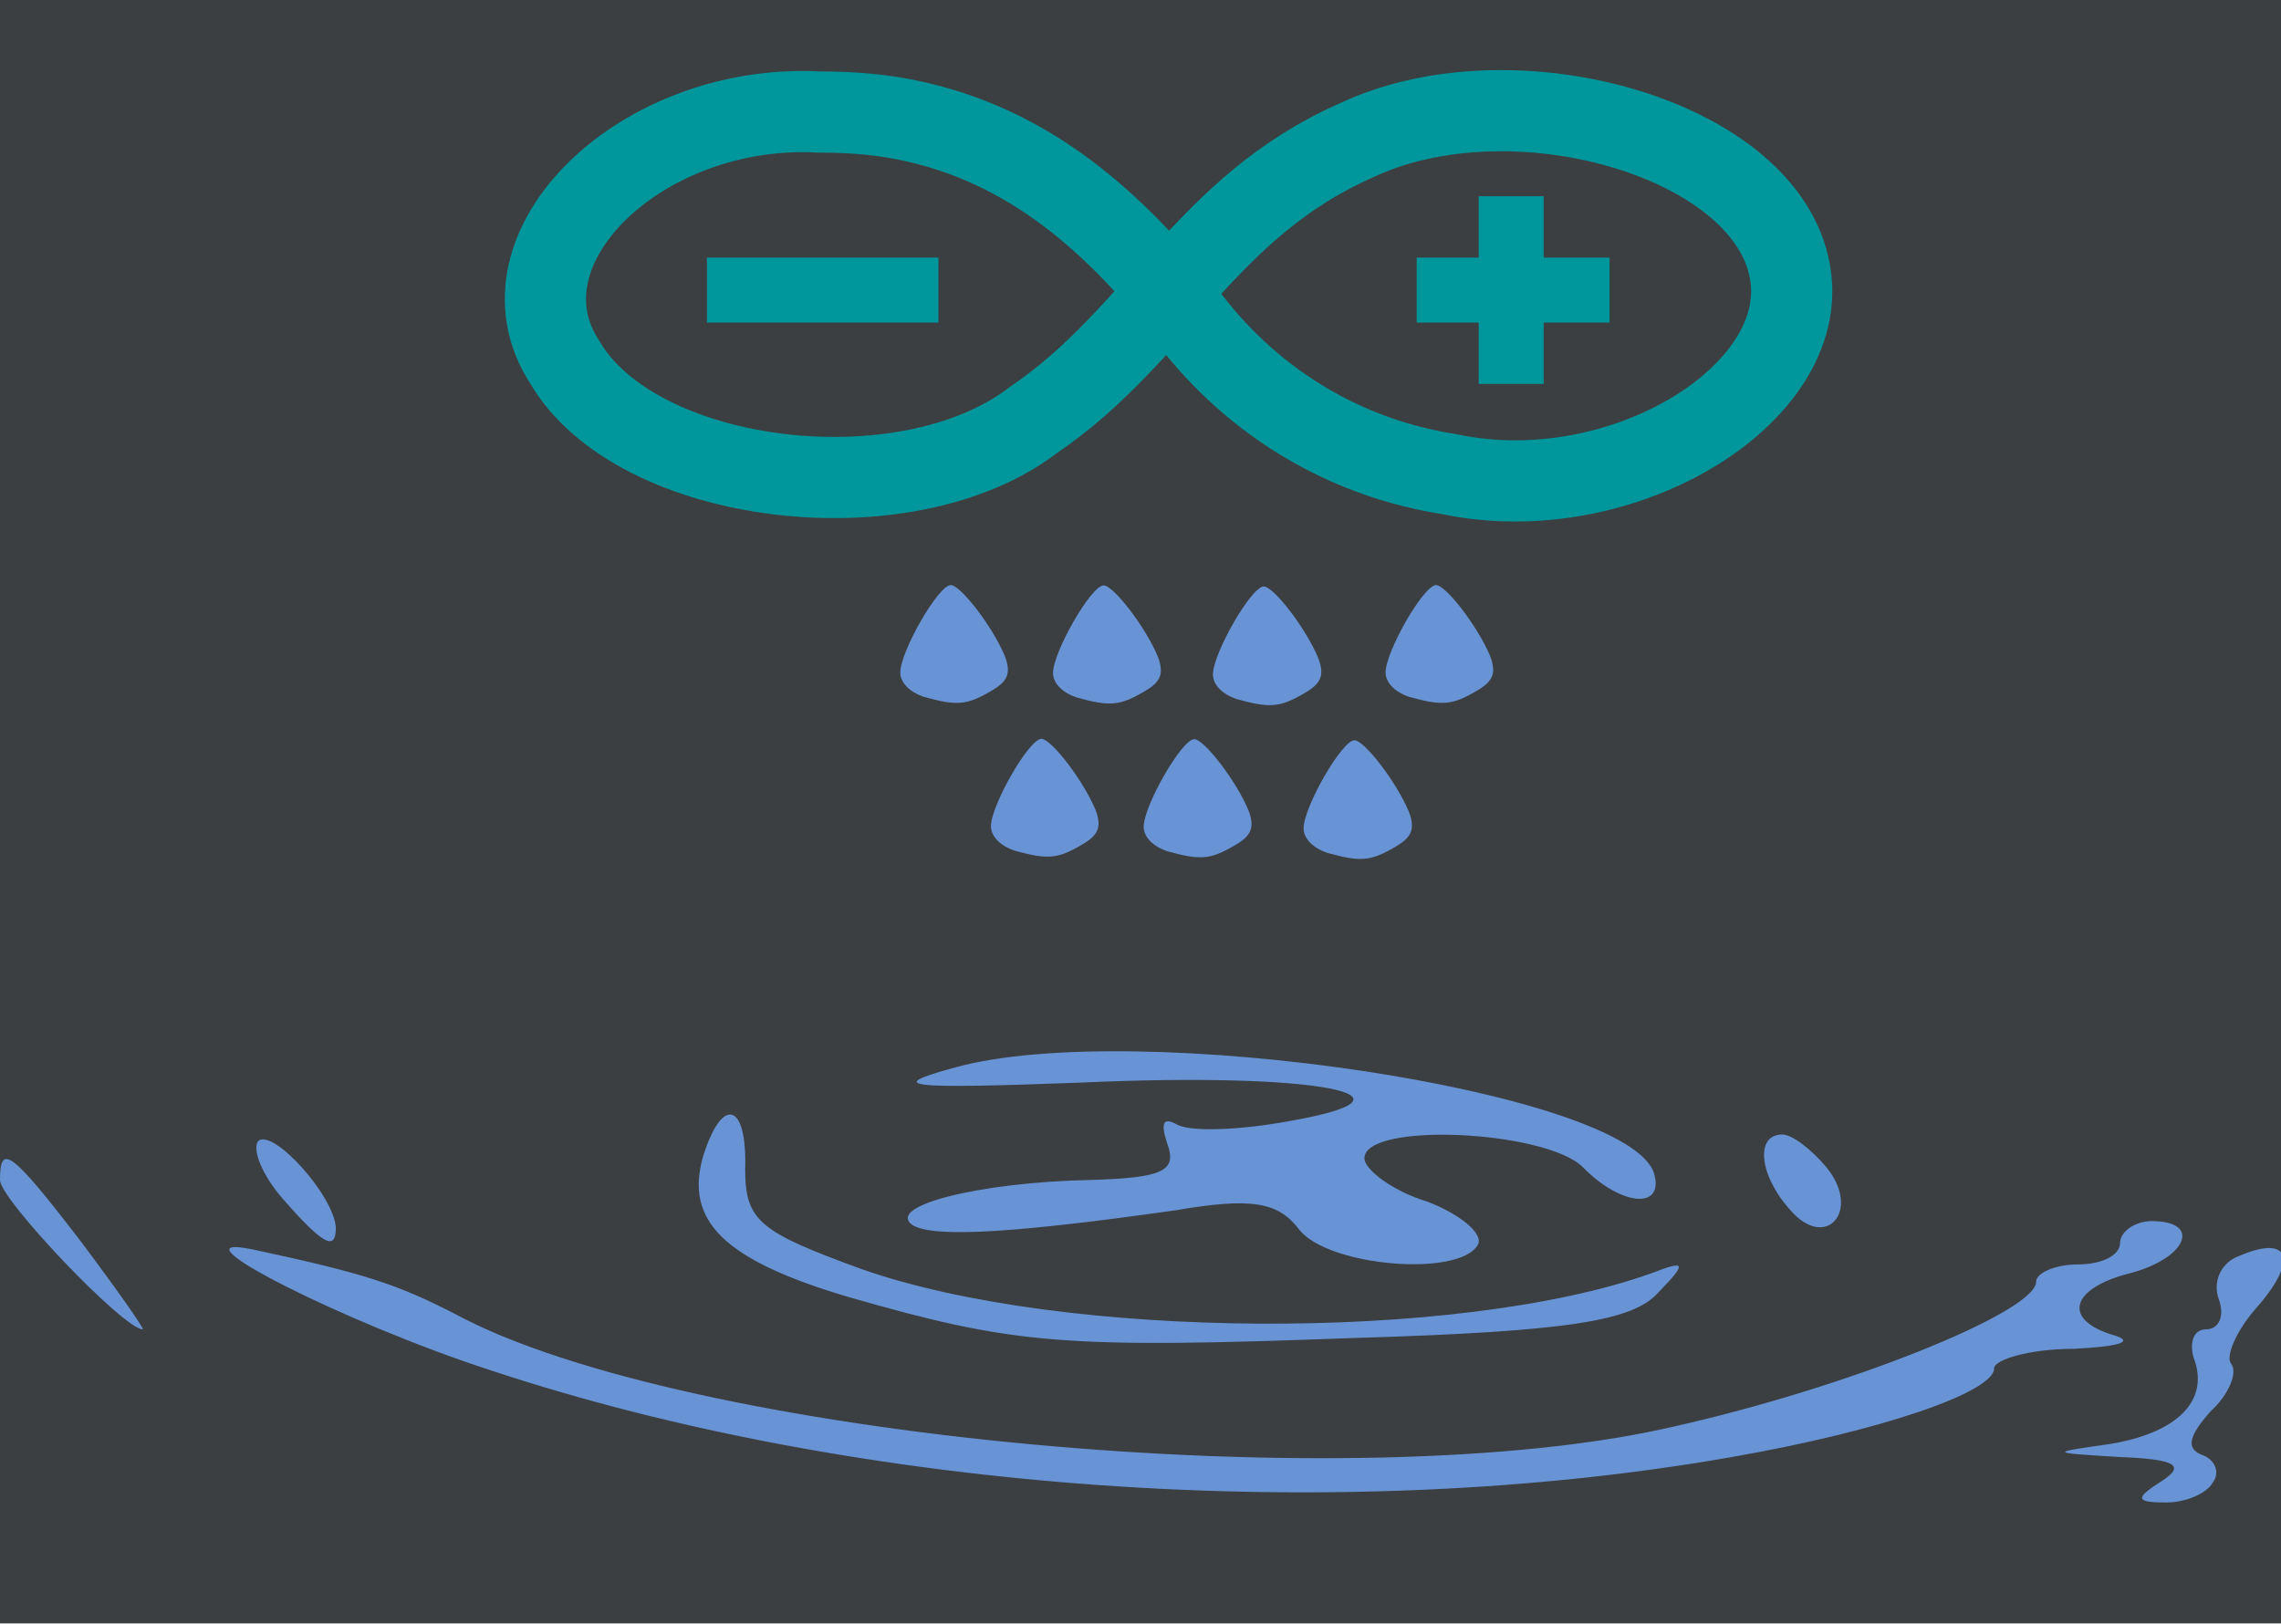
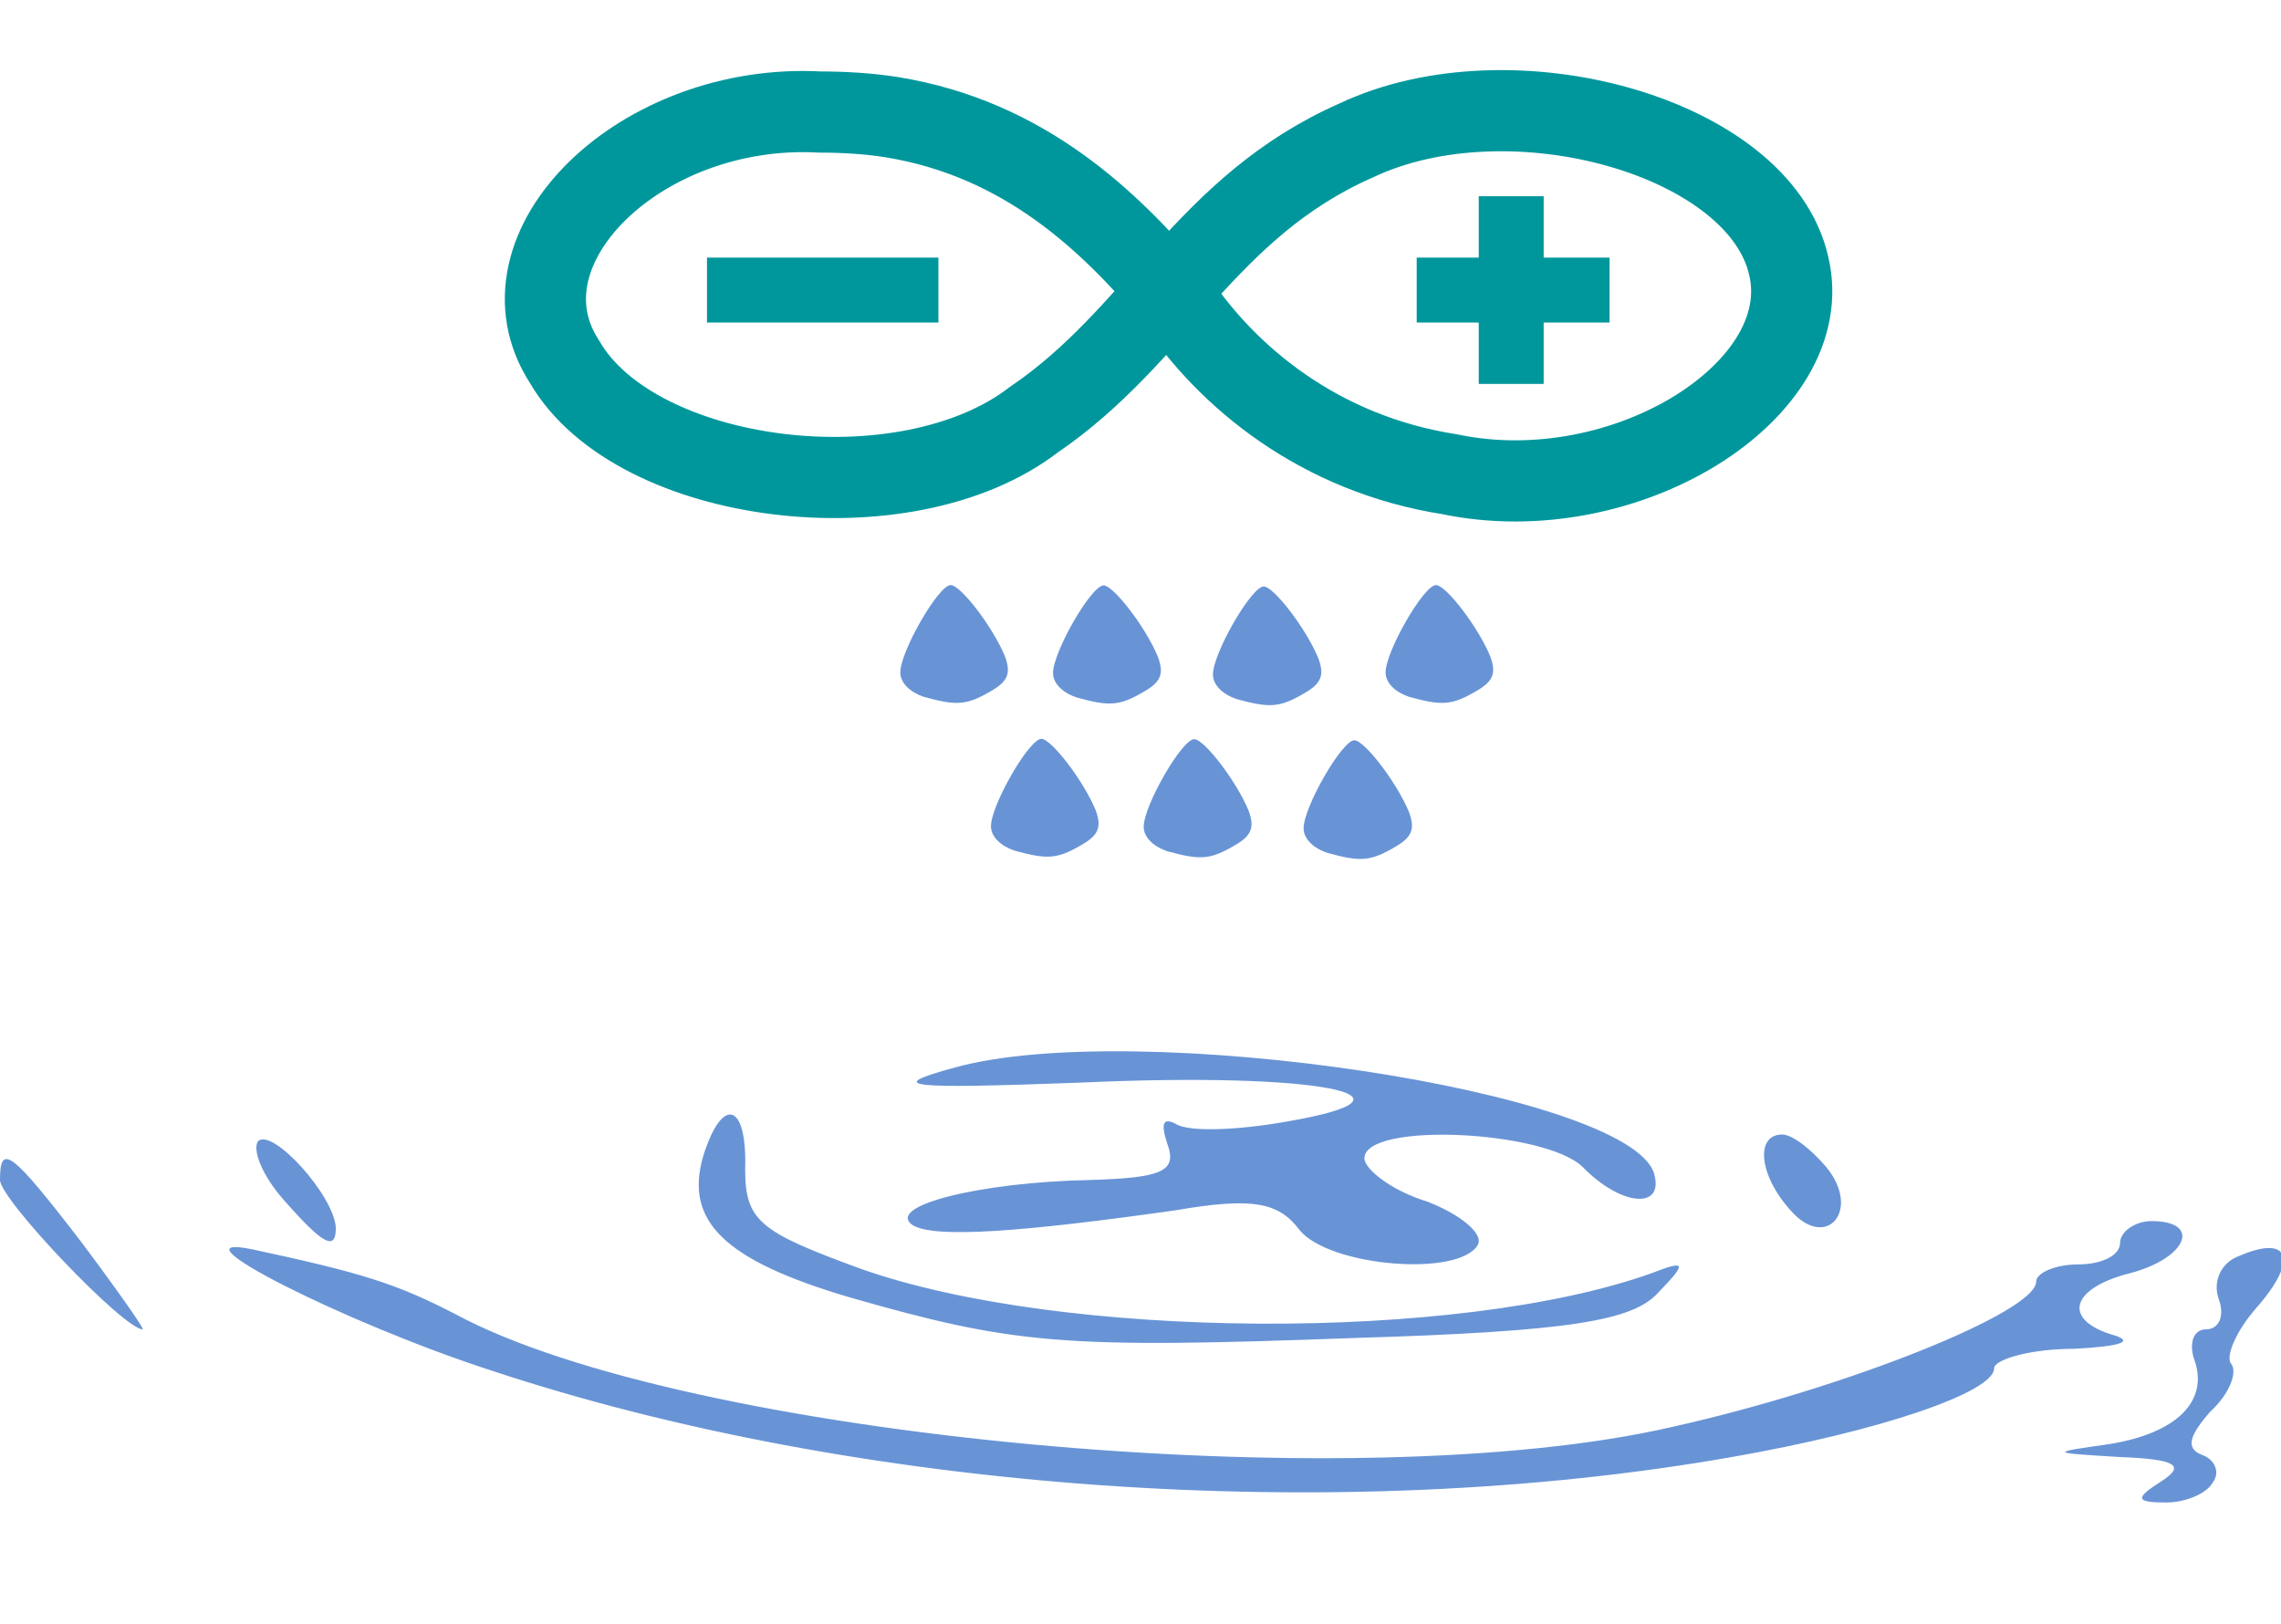
<svg xmlns="http://www.w3.org/2000/svg" width="281" height="200" preserveAspectRatio="xMinYMin meet" viewport="0 0 720 490" style="">
-   <rect id="backgroundrect" width="100%" height="100%" x="0" y="0" fill="#3C3F41" stroke="none" style="" class="" />
+   <rect id="backgroundrect" width="100%" height="100%" x="0" y="0" fill="none" stroke="none" style="" class="" />
  <style type="text/css">
        .arduino {
          fill: none;
          stroke: #00979c;
          stroke-width: 1;
        }
    </style>
  <g class="currentLayer-vectorpaint.yaks.co.nz" style="">
    <g class="drizzleLogoLayer" style="" id="svg_6" fill-opacity="1" fill="#6894d6">
      <g class="waterDropsLayer" style="" id="svg_2" fill="#6894d6">
        <g class="waterdrop" id="drop1_1" fill="#6894d6" stroke="#049D9D" stroke-opacity="1" stroke-width="0">
          <path d="M122.12,85.115 c2.121,-1.215 2.424,-2.267 1.667,-4.291 c-1.515,-3.644 -5.454,-8.745 -6.666,-8.745 c-1.515,0 -6.212,8.178 -6.212,10.769 c0,1.296 1.212,2.429 2.879,2.996 c4.091,1.134 5.303,1.053 8.333,-0.729 z" id="drop_p1" fill="#6894d6" stroke-width="0" />
        </g>
      </g>
      <g class="waterDropsLayer" style="" id="svg_22" fill="#6894d6">
        <g class="waterdrop" id="drop1_2" fill="#6894d6" stroke="#049D9D" stroke-opacity="1" stroke-width="0">
          <path d="M133.289,104.059 c2.121,-1.215 2.424,-2.267 1.667,-4.291 c-1.515,-3.644 -5.454,-8.745 -6.666,-8.745 c-1.515,0 -6.212,8.178 -6.212,10.769 c0,1.296 1.212,2.429 2.879,2.996 c4.091,1.134 5.303,1.053 8.333,-0.729 z" id="drop_p1" fill="#6894d6" stroke-width="0" />
        </g>
      </g>
      <g class="waterDropsLayer" style="" id="svg_30" fill="#6894d6">
        <g class="waterdrop" id="drop1_3" fill="#6894d6" stroke="#049D9D" stroke-opacity="1" stroke-width="0">
          <path d="M152.131,104.132 c2.126,-1.218 2.43,-2.273 1.671,-4.302 c-1.519,-3.653 -5.468,-8.766 -6.683,-8.766 c-1.519,0 -6.227,8.198 -6.227,10.796 c0,1.299 1.215,2.435 2.886,3.003 c4.101,1.136 5.316,1.055 8.353,-0.731 z" id="drop_p1" fill="#6894d6" stroke-width="0" />
        </g>
      </g>
      <g class="waterDropsLayer" style="" id="svg_34" fill="#6894d6">
        <g class="waterdrop" id="drop1_4" fill="#6894d6" stroke="#049D9D" stroke-opacity="1" stroke-width="0">
          <path d="M171.884,104.328 c2.136,-1.223 2.442,-2.284 1.679,-4.322 c-1.526,-3.67 -5.494,-8.808 -6.714,-8.808 c-1.526,0 -6.257,8.237 -6.257,10.847 c0,1.305 1.221,2.447 2.899,3.018 c4.12,1.142 5.341,1.06 8.393,-0.734 z" id="drop_p1" fill="#6894d6" stroke-width="0" />
        </g>
      </g>
      <g class="waterDropsLayer" style="" id="svg_10" fill="#6894d6">
        <g class="waterdrop" id="drop2_1" fill="#6894d6" stroke="#049D9D" stroke-opacity="1" stroke-width="0">
          <path d="M181.904,85.115 c2.121,-1.215 2.424,-2.267 1.667,-4.291 c-1.515,-3.644 -5.454,-8.745 -6.666,-8.745 c-1.515,0 -6.212,8.178 -6.212,10.769 c0,1.296 1.212,2.429 2.879,2.996 c4.091,1.134 5.303,1.053 8.333,-0.729 z" id="drop_p1" fill="#6894d6" stroke-width="0" />
        </g>
      </g>
      <g class="waterDropsLayer" style="" id="svg_4" fill="#6894d6">
        <g class="waterdrop" id="drop2_2" fill="#6894d6" stroke="#049D9D" stroke-opacity="1" stroke-width="0">
          <path d="M140.963,85.188 c2.126,-1.218 2.43,-2.273 1.671,-4.302 c-1.519,-3.653 -5.468,-8.766 -6.683,-8.766 c-1.519,0 -6.227,8.198 -6.227,10.796 c0,1.299 1.215,2.435 2.886,3.003 c4.101,1.136 5.316,1.055 8.353,-0.731 z" id="drop_p1" fill="#6894d6" stroke-width="0" />
        </g>
      </g>
      <g class="waterDropsLayer" style="" id="svg_5" fill="#6894d6">
        <g class="waterdrop" id="drop2_3" fill="#6894d6" stroke="#049D9D" stroke-opacity="1" stroke-width="0">
          <path d="M160.716,85.383 c2.136,-1.223 2.442,-2.284 1.679,-4.322 c-1.526,-3.67 -5.494,-8.808 -6.714,-8.808 c-1.526,0 -6.257,8.237 -6.257,10.847 c0,1.305 1.221,2.447 2.899,3.018 c4.12,1.142 5.341,1.06 8.393,-0.734 z" id="drop_p1" fill="#6894d6" stroke-width="0" />
        </g>
      </g>
    </g>
    <g class="arduinoLogo" style="" id="svg_3">
      <path id="infinity" class="arduino" style="stroke-width:10" d="M101.01,13.803 C78.971,12.588 60.452,30.617 69.564,44.599 C78.362,59.745 111.524,63.873 127.328,51.726 C142.601,41.37 148.501,25.483 167.092,17.291 C186.11,8.312 216.754,16.789 220.357,32.762 C223.978,48.057 200.173,62.955 178.564,58.421 C162.634,55.93 151.172,46.525 144.651,36.638 C136.648,27.177 126.185,17.096 109.864,14.436 C106.963,13.98 103.982,13.801 101.01,13.803 z" />
      <path id="minus" class="arduino" d="M87.093,35.736 h28.511 " style="stroke-width:8;" />
      <path id="plus" class="arduino" d="M174.525,35.736 h23.759 m-12.117,-11.561 v23.122 " style="stroke-width:8;" />
    </g>
    <g id="puddle" fill="#6894d6" stroke="none" class="" fill-opacity="1">
      <path d="m213.338,179.503 c18.36,-3.2 32.324,-8 32.324,-10.933 c0,-1.067 4.396,-2.4 9.827,-2.4 c5.172,-0.267 7.499,-0.8 5.172,-1.6 c-6.723,-1.867 -5.689,-5.867 1.81,-7.733 c6.982,-1.867 8.792,-6.4 2.586,-6.4 c-2.069,0 -3.879,1.333 -3.879,2.667 c0,1.6 -2.327,2.667 -5.172,2.667 c-2.845,0 -5.172,1.067 -5.172,2.133 c0,3.733 -23.273,13.066 -44.737,17.866 c-39.048,9.067 -121.797,1.333 -149.984,-13.866 c-7.241,-3.733 -11.378,-5.067 -25.084,-8 c-10.602,-2.133 11.378,9.067 29.48,14.933 c44.995,14.933 104.213,19.2 152.828,10.667 zm59.218,3.2 c1.034,-1.333 0.259,-2.933 -1.293,-3.467 c-2.069,-0.8 -1.552,-2.4 1.034,-5.333 c2.327,-2.133 3.362,-4.8 2.586,-5.867 c-0.776,-0.8 0.517,-4 3.103,-6.933 c5.172,-5.867 4.137,-9.067 -2.069,-6.4 c-2.327,0.8 -3.362,3.2 -2.586,5.333 c0.776,2.133 0,3.733 -1.552,3.733 c-1.552,0 -2.069,1.6 -1.552,3.467 c2.069,5.333 -2.069,9.333 -10.344,10.667 c-7.499,1.067 -7.499,1.067 1.293,1.6 c6.982,0.267 8.016,1.067 5.172,2.933 c-3.362,2.133 -3.362,2.667 0.517,2.667 c2.327,0 4.913,-1.067 5.689,-2.4 zm-68.269,-23.466 c3.62,-3.733 3.362,-4 -0.776,-2.4 c-23.791,8.533 -72.665,8.267 -97.49,-0.533 c-12.412,-4.533 -14.223,-5.867 -14.223,-12.266 c0.259,-8.267 -2.845,-9.067 -5.172,-1.6 c-2.327,8 2.586,12.8 17.843,17.333 c20.429,5.867 26.376,6.4 62.321,5.067 c26.635,-0.8 34.393,-2.133 37.496,-5.6 zm-194.203,-6.133 c-8.792,-11.467 -10.085,-12.266 -10.085,-7.733 c0,2.4 15.257,18.4 17.584,18.4 c0.259,0 -3.103,-4.8 -7.499,-10.667 zm171.964,0.267 c0.776,-1.333 -2.069,-3.733 -6.206,-5.333 c-4.396,-1.333 -7.758,-4 -7.758,-5.333 c0,-4.533 22.239,-3.467 26.894,1.067 c4.655,4.8 10.085,5.333 8.792,0.8 c-3.103,-10.133 -63.872,-19.2 -86.111,-13.066 c-8.792,2.4 -6.206,2.667 15.516,1.867 c28.962,-1.333 43.961,1.6 25.342,4.8 c-5.948,1.067 -12.154,1.333 -13.705,0.267 c-1.552,-0.8 -1.81,0 -1.034,2.4 c1.293,3.467 -0.517,4.267 -9.568,4.533 c-13.447,0.267 -25.342,3.2 -21.722,5.6 c2.845,1.6 13.447,0.8 32.324,-1.867 c9.309,-1.6 12.671,-1.067 15.257,2.4 c3.62,4.533 19.653,5.867 21.98,1.867 zm-140.675,-2.133 c-0.259,-4 -7.758,-12.266 -9.568,-10.667 c-0.776,1.067 0.517,4.267 3.103,7.2 c4.913,5.6 6.465,6.4 6.465,3.467 zm183.601,-7.467 c-1.81,-2.133 -4.137,-4 -5.43,-4 c-3.362,0 -2.845,5.067 1.034,9.333 c4.396,5.067 8.792,0 4.396,-5.333 z" id="svg_1" fill="#6894d6" />
    </g>
  </g>
</svg>
